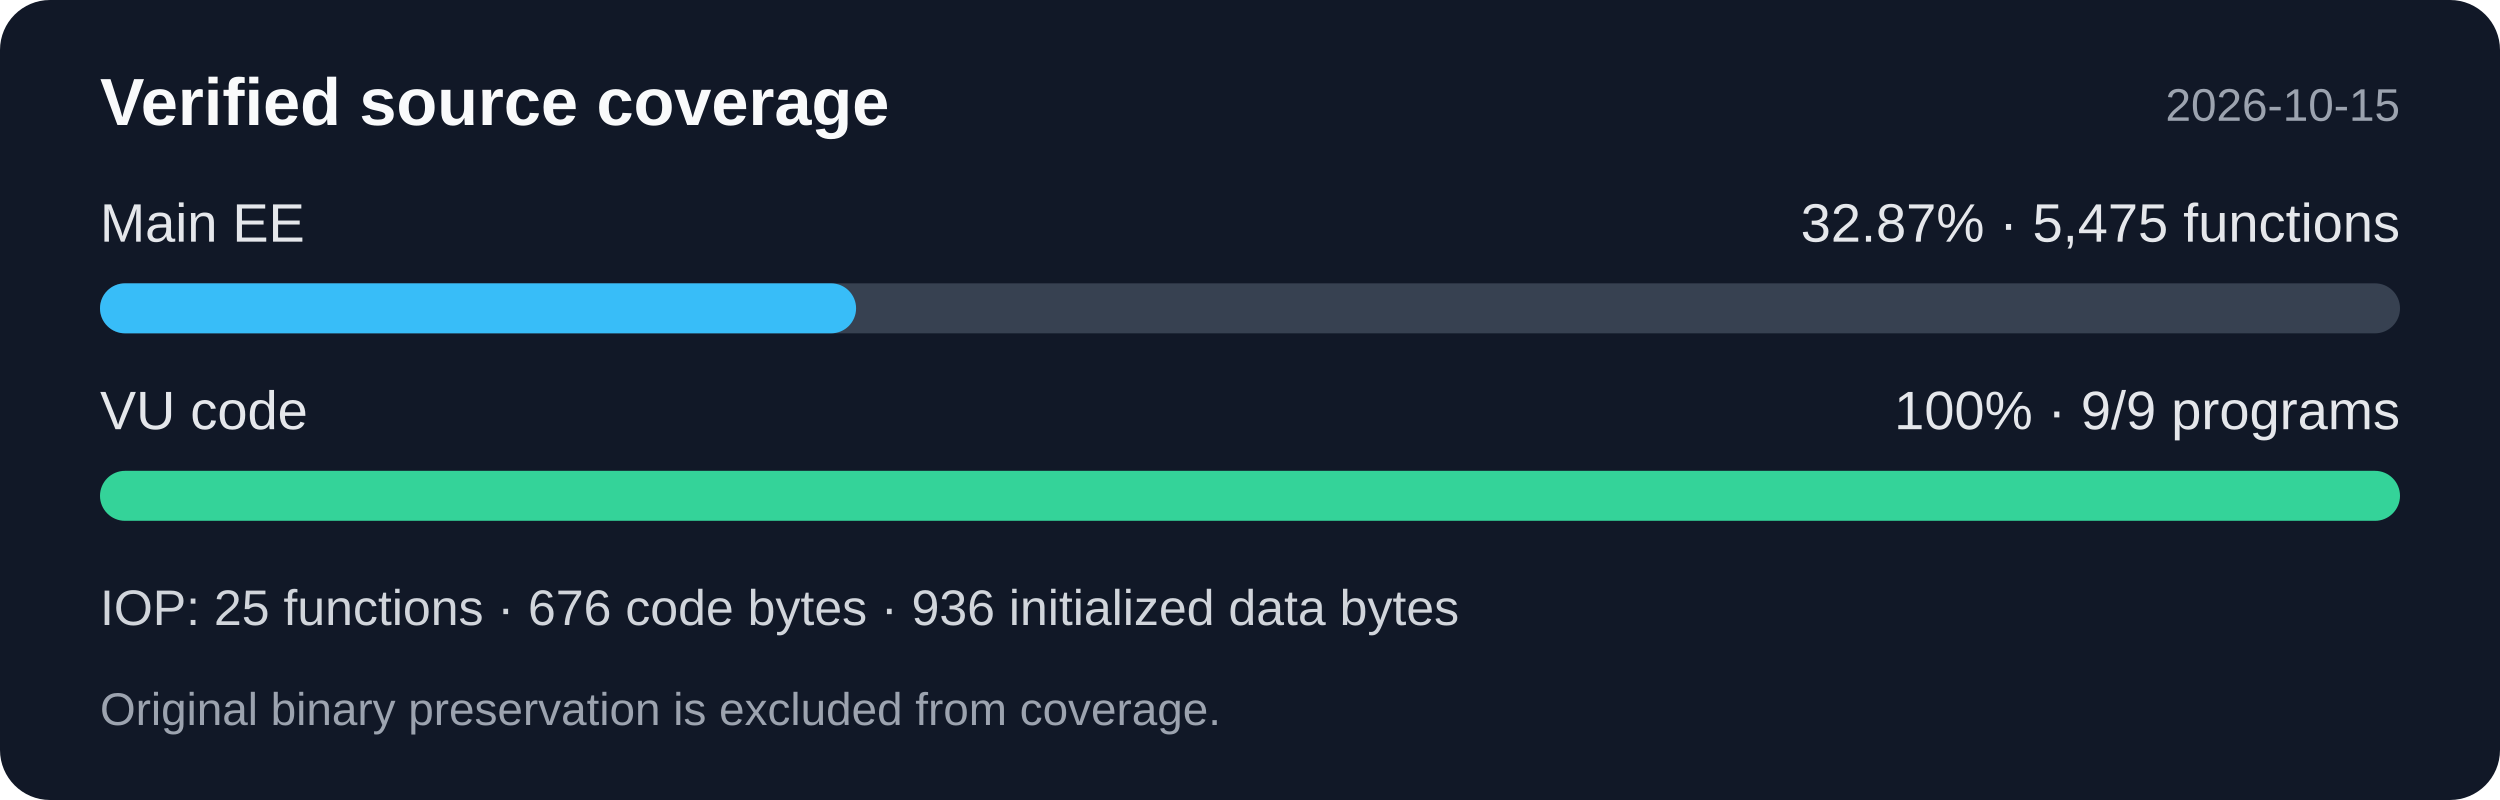
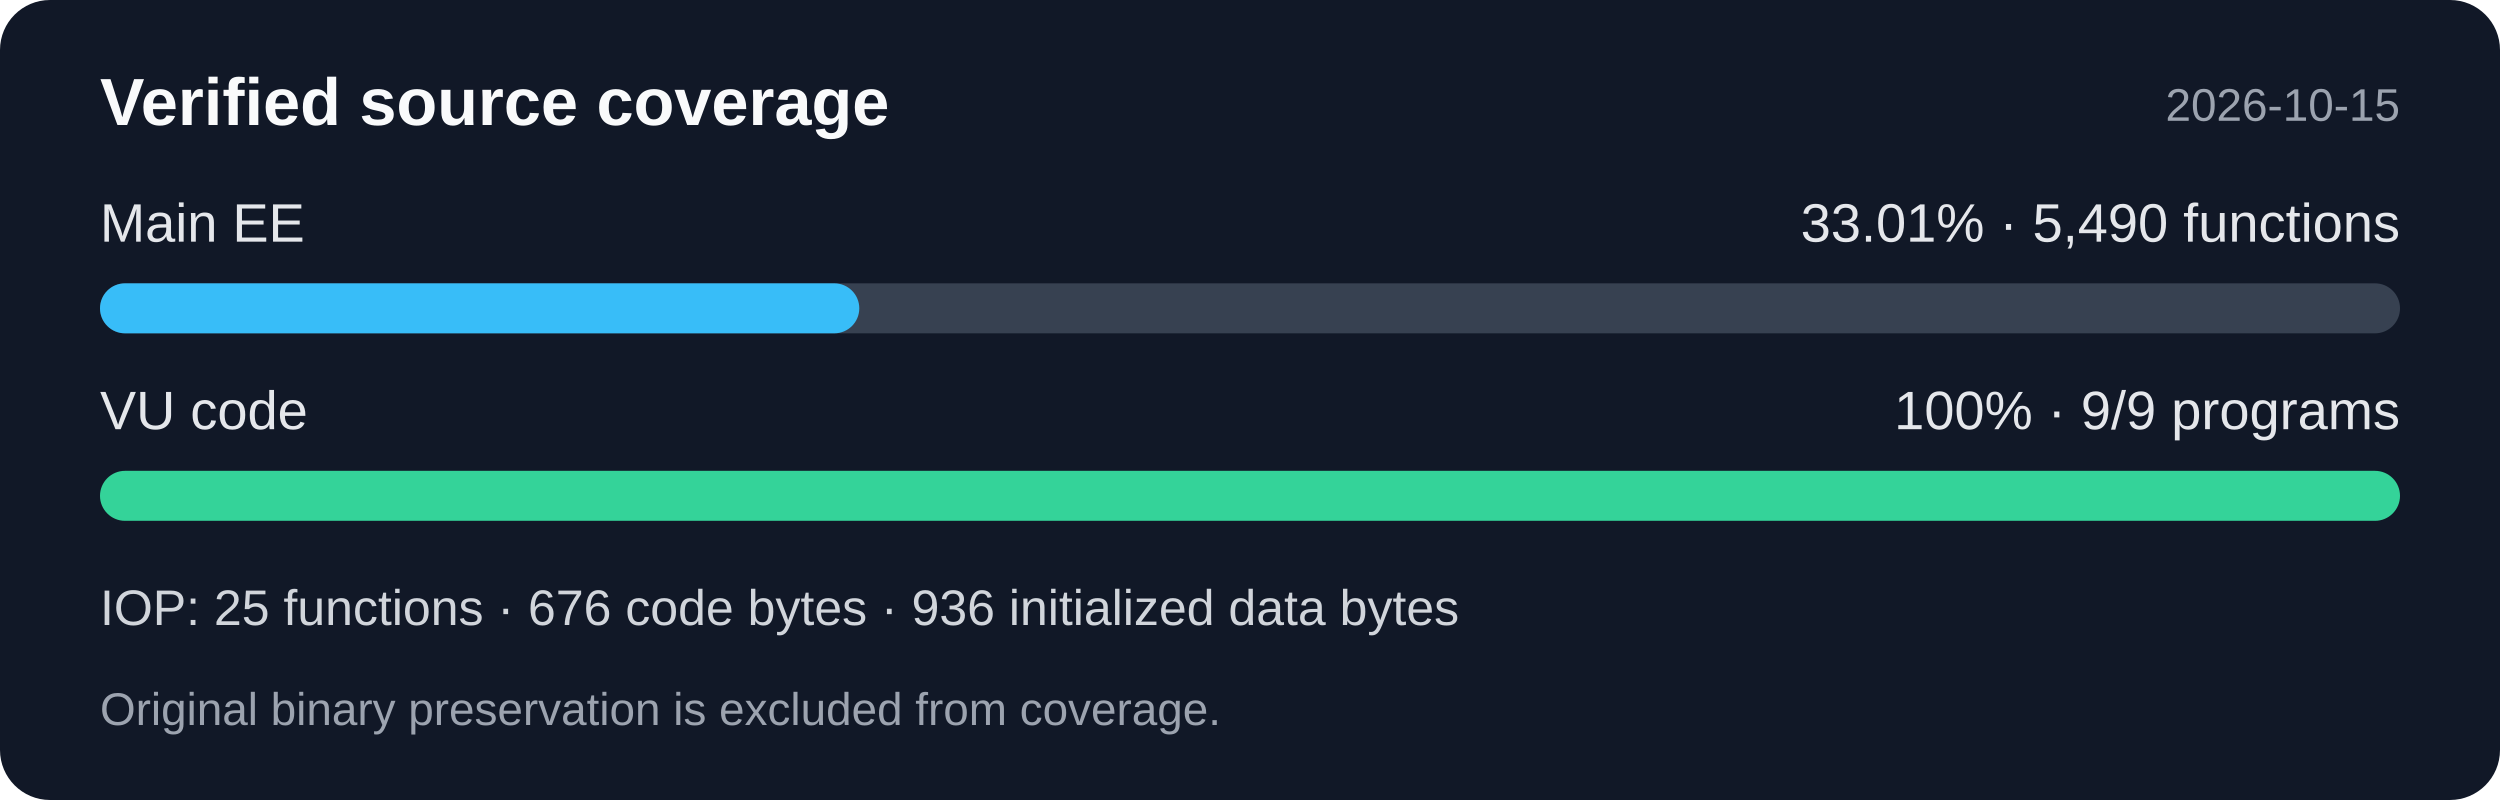
<svg xmlns="http://www.w3.org/2000/svg" width="600" height="192" viewBox="0 0 600 192" role="img" aria-labelledby="title desc">
  <rect width="600" height="192" rx="12" fill="#111827" />
  <g font-family="Segoe UI,Arial,sans-serif">
    <text x="24" y="30" fill="#f9fafb" font-size="16" font-weight="600">Verified source coverage</text>
    <text x="576" y="29" fill="#9ca3af" font-size="11" text-anchor="end">2026-10-15</text>
    <text x="24" y="58" fill="#e5e7eb" font-size="13">Main EE</text>
-     <text x="576" y="58" fill="#e5e7eb" font-size="13" text-anchor="end">32.87% · 5,475 functions</text>
+     <text x="576" y="58" fill="#e5e7eb" font-size="13" text-anchor="end">33.01% · 5,490 functions</text>
    <rect x="24" y="68" width="552" height="12" rx="6" fill="#374151" />
-     <rect x="24" y="68" width="181.461" height="12" rx="6" fill="#38bdf8" />
+     <rect x="24" y="68" width="182.23" height="12" rx="6" fill="#38bdf8" />
    <text x="24" y="103" fill="#e5e7eb" font-size="13">VU code</text>
    <text x="576" y="103" fill="#e5e7eb" font-size="13" text-anchor="end">100% · 9/9 programs</text>
    <rect x="24" y="113" width="552" height="12" rx="6" fill="#34d399" />
    <text x="24" y="150" fill="#d1d5db" font-size="12">IOP: 25 functions · 676 code bytes · 936 initialized data bytes</text>
    <text x="24" y="174" fill="#9ca3af" font-size="11">Original binary preservation is excluded from coverage.</text>
  </g>
</svg>
